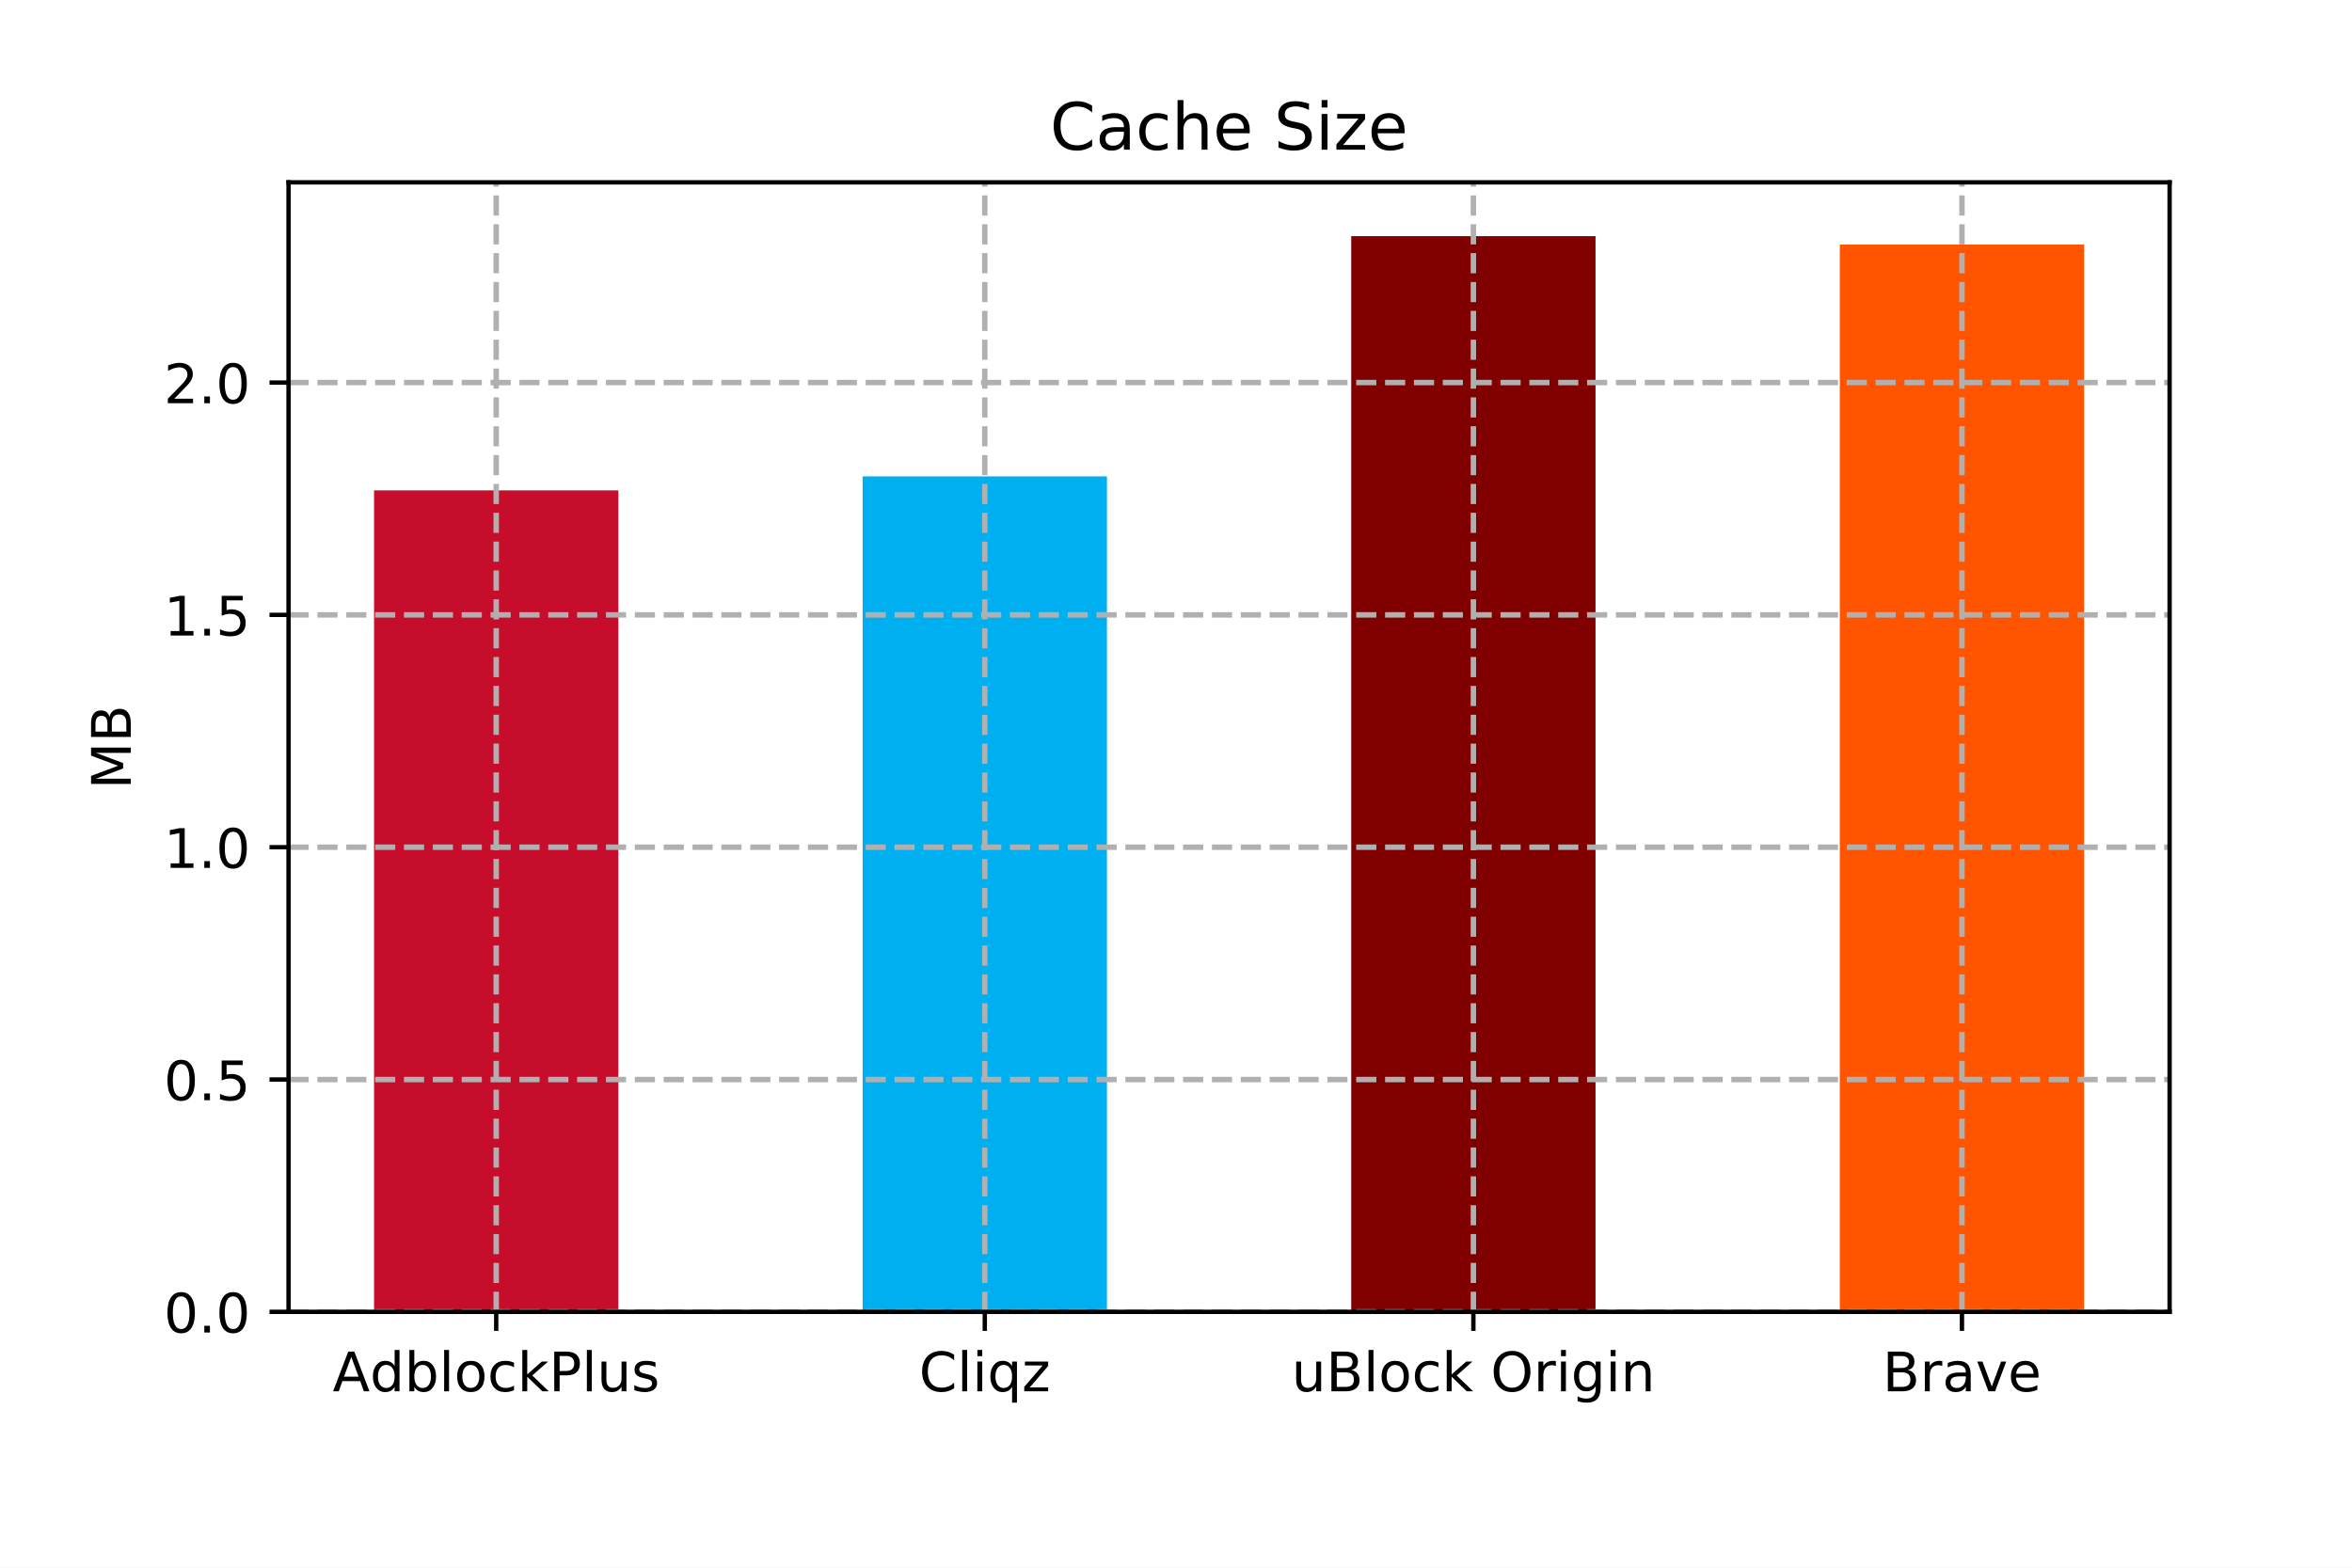
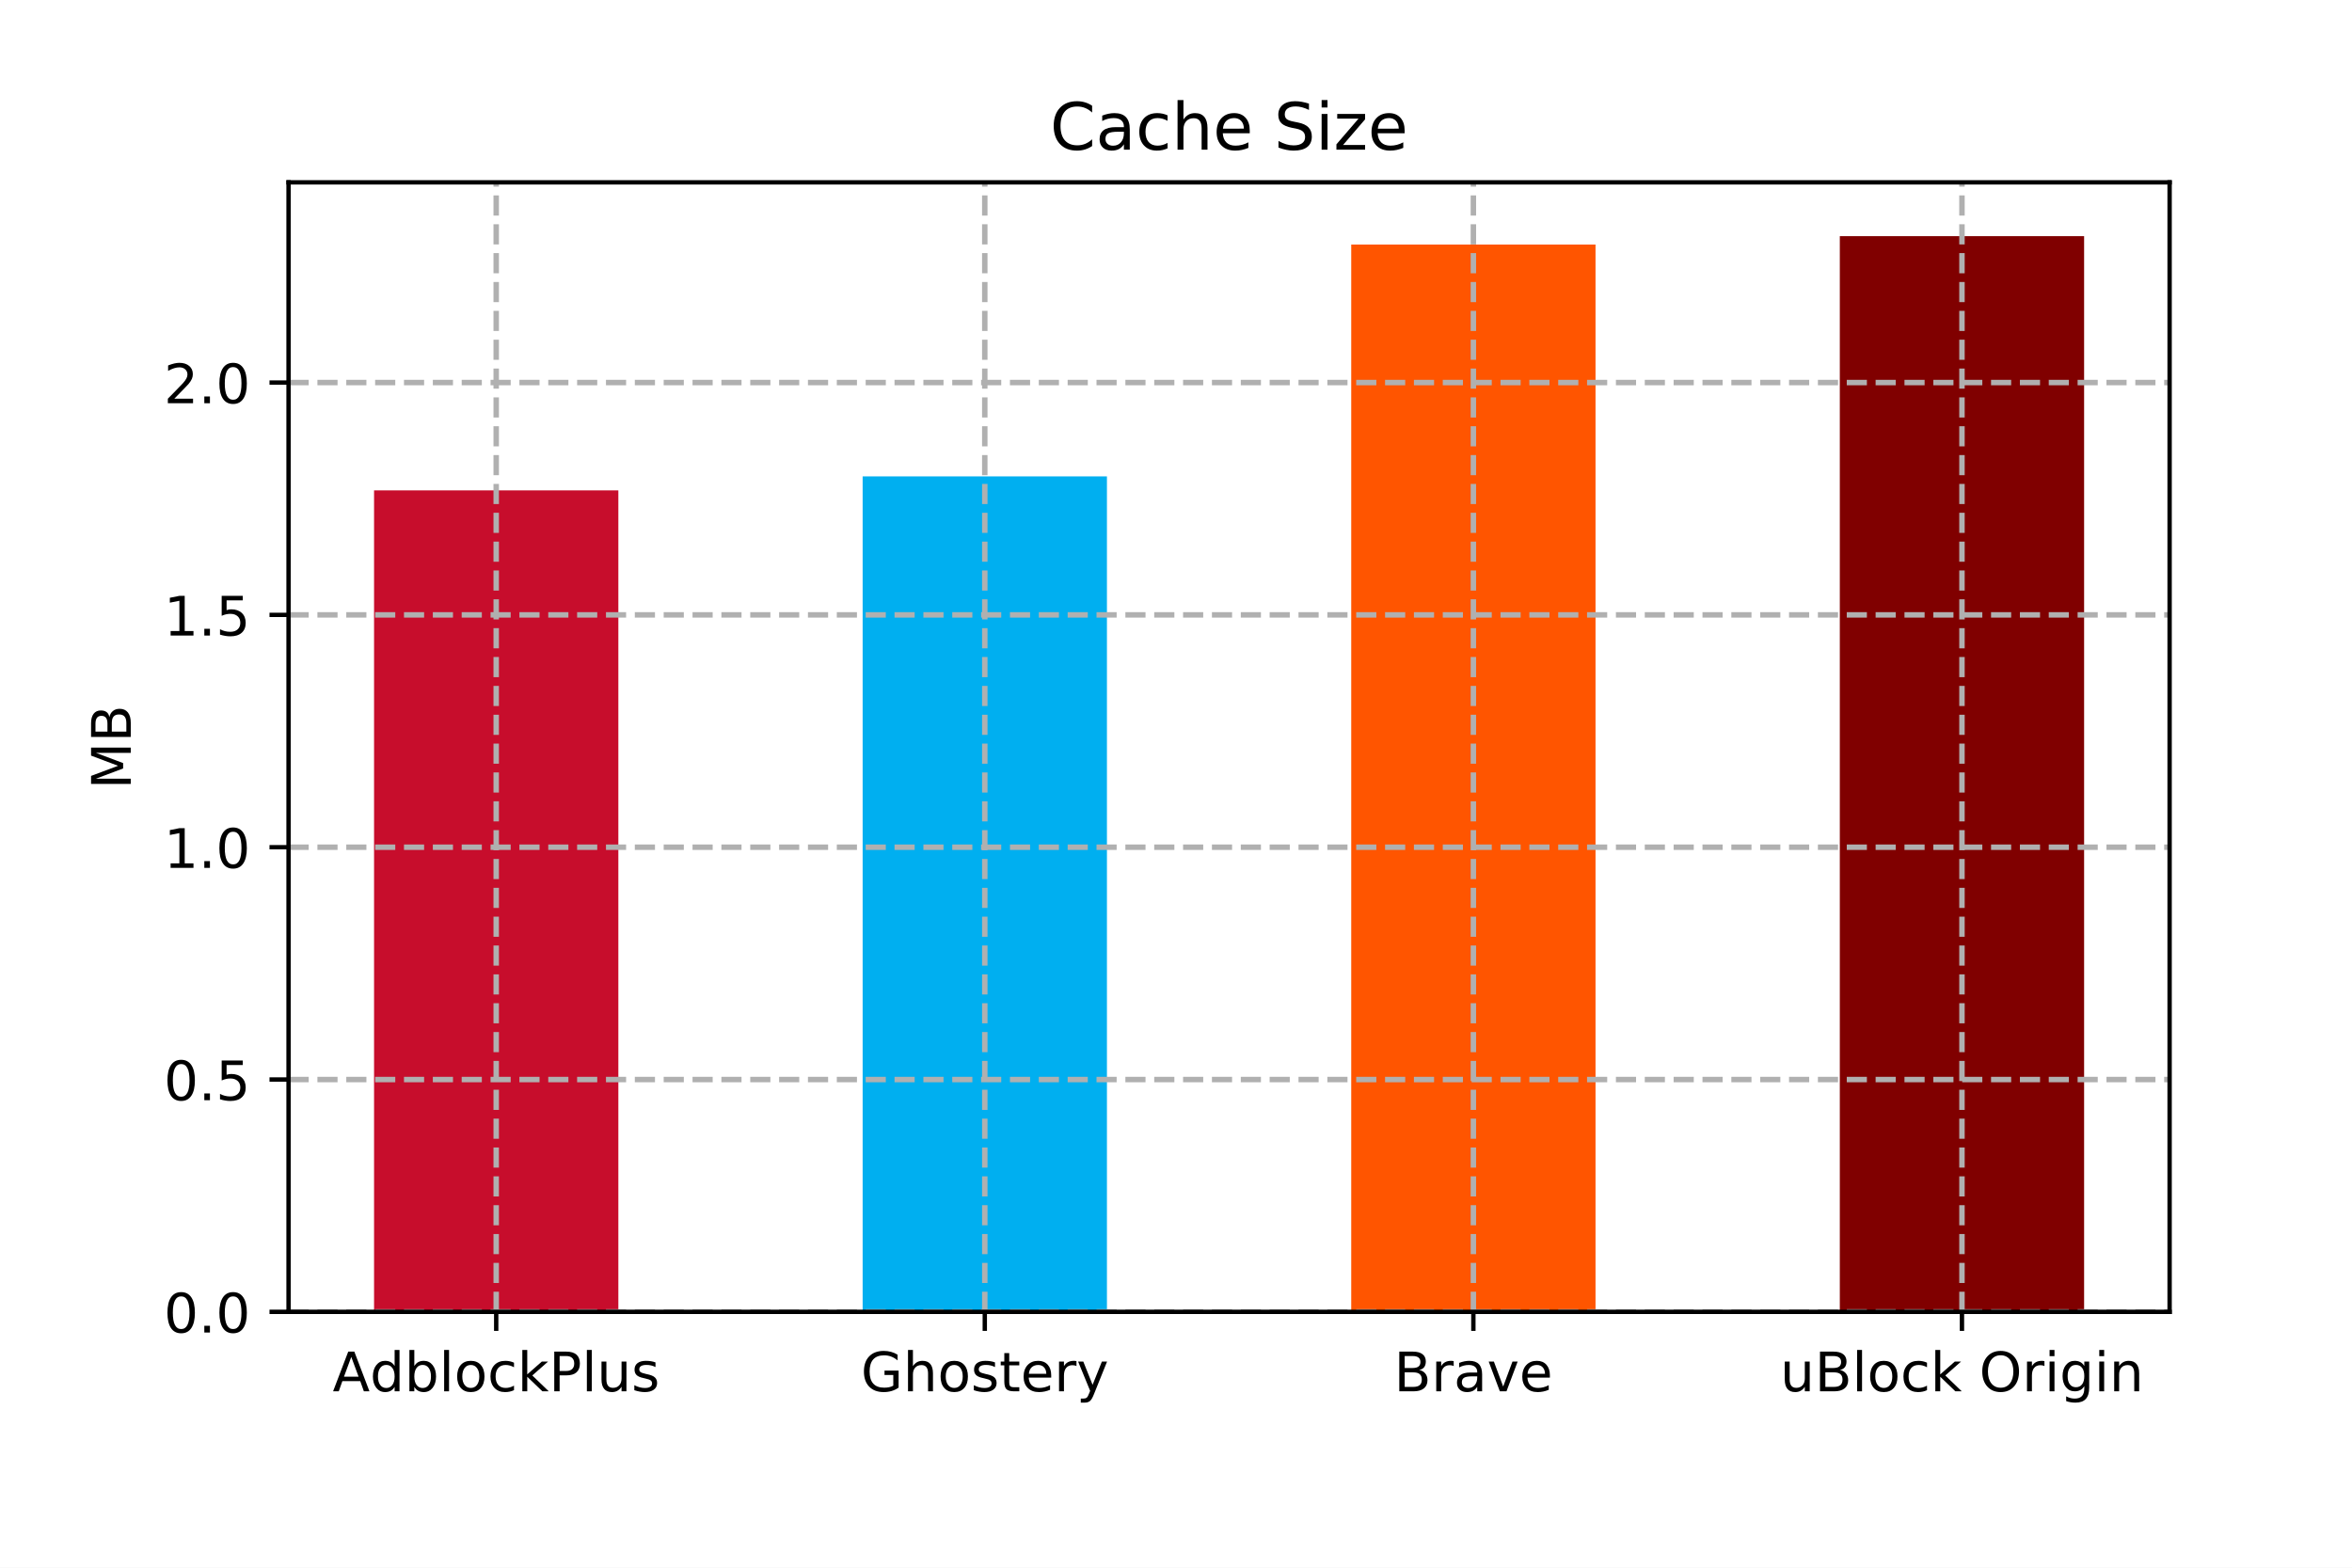
<svg xmlns="http://www.w3.org/2000/svg" xmlns:xlink="http://www.w3.org/1999/xlink" height="288pt" version="1.1" viewBox="0 0 432 288" width="432pt">
  <defs>
    <style type="text/css">
*{stroke-linecap:butt;stroke-linejoin:round;}
  </style>
  </defs>
  <g id="figure_1">
    <g id="patch_1">
      <path d="M 0 288  L 432 288  L 432 0  L 0 0  z " style="fill:#ffffff;" />
    </g>
    <g id="axes_1">
      <g id="patch_2">
        <path d="M 53 241  L 398.5 241  L 398.5 33.5  L 53 33.5  z " style="fill:#ffffff;" />
      </g>
      <g id="patch_3">
-         <path clip-path="url(#p111347af39)" d="M 68.705 241  L 113.575 241  L 113.575 90.091  L 68.705 90.091  z " style="fill:#c70d2c;" />
+         <path clip-path="url(#p0408267aa4)" d="M 68.705 241  L 113.575 241  L 113.575 90.091  L 68.705 90.091  z " style="fill:#c70d2c;" />
      </g>
      <g id="patch_4">
-         <path clip-path="url(#p111347af39)" d="M 158.445 241  L 203.315 241  L 203.315 87.519  L 158.445 87.519  z " style="fill:#00aff0;" />
+         <path clip-path="url(#p0408267aa4)" d="M 158.445 241  L 203.315 241  L 203.315 87.519  L 158.445 87.519  z " style="fill:#00aff0;" />
      </g>
      <g id="patch_5">
-         <path clip-path="url(#p111347af39)" d="M 248.185 241  L 293.055 241  L 293.055 43.381  L 248.185 43.381  z " style="fill:#800000;" />
+         <path clip-path="url(#p0408267aa4)" d="M 248.185 241  L 293.055 241  L 293.055 44.932  L 248.185 44.932  z " style="fill:#ff5500;" />
      </g>
      <g id="patch_6">
-         <path clip-path="url(#p111347af39)" d="M 337.925 241  L 382.795 241  L 382.795 44.932  L 337.925 44.932  z " style="fill:#ff5500;" />
+         <path clip-path="url(#p0408267aa4)" d="M 337.925 241  L 382.795 241  L 382.795 43.381  L 337.925 43.381  z " style="fill:#800000;" />
      </g>
      <g id="matplotlib.axis_1">
        <g id="xtick_1">
          <g id="line2d_1">
-             <path clip-path="url(#p111347af39)" d="M 91.14 241  L 91.14 33.5  " style="fill:none;stroke:#b0b0b0;stroke-dasharray:3.7,1.6;stroke-dashoffset:0;" />
+             <path clip-path="url(#p0408267aa4)" d="M 91.14 241  L 91.14 33.5  " style="fill:none;stroke:#b0b0b0;stroke-dasharray:3.7,1.6;stroke-dashoffset:0;" />
          </g>
          <g id="line2d_2">
            <defs>
-               <path d="M 0 0  L 0 3.5  " id="m3cce44084a" style="stroke:#000000;stroke-width:0.8;" />
-             </defs>
-             <g>
-               <use style="stroke:#000000;stroke-width:0.8;" x="91.14" xlink:href="#m3cce44084a" y="241" />
+               <path d="M 0 0  L 0 3.5  " id="ma68086abff" style="stroke:#000000;stroke-width:0.8;" />
+             </defs>
+             <g>
+               <use style="stroke:#000000;stroke-width:0.8;" x="91.14" xlink:href="#ma68086abff" y="241" />
            </g>
          </g>
          <g id="text_1">
            <defs>
              <path d="M 34.188 63.188  L 20.797 26.906  L 47.609 26.906  z M 28.609 72.906  L 39.797 72.906  L 67.578 0  L 57.328 0  L 50.688 18.703  L 17.828 18.703  L 11.188 0  L 0.781 0  z " id="DejaVuSans-65" />
              <path d="M 45.406 46.391  L 45.406 75.984  L 54.391 75.984  L 54.391 0  L 45.406 0  L 45.406 8.203  Q 42.578 3.328 38.25 0.953  Q 33.938 -1.422 27.875 -1.422  Q 17.969 -1.422 11.734 6.484  Q 5.516 14.406 5.516 27.297  Q 5.516 40.188 11.734 48.094  Q 17.969 56 27.875 56  Q 33.938 56 38.25 53.625  Q 42.578 51.266 45.406 46.391  z M 14.797 27.297  Q 14.797 17.391 18.875 11.75  Q 22.953 6.109 30.078 6.109  Q 37.203 6.109 41.297 11.75  Q 45.406 17.391 45.406 27.297  Q 45.406 37.203 41.297 42.844  Q 37.203 48.484 30.078 48.484  Q 22.953 48.484 18.875 42.844  Q 14.797 37.203 14.797 27.297  z " id="DejaVuSans-100" />
              <path d="M 48.688 27.297  Q 48.688 37.203 44.609 42.844  Q 40.531 48.484 33.406 48.484  Q 26.266 48.484 22.188 42.844  Q 18.109 37.203 18.109 27.297  Q 18.109 17.391 22.188 11.75  Q 26.266 6.109 33.406 6.109  Q 40.531 6.109 44.609 11.75  Q 48.688 17.391 48.688 27.297  z M 18.109 46.391  Q 20.953 51.266 25.266 53.625  Q 29.594 56 35.594 56  Q 45.562 56 51.781 48.094  Q 58.016 40.188 58.016 27.297  Q 58.016 14.406 51.781 6.484  Q 45.562 -1.422 35.594 -1.422  Q 29.594 -1.422 25.266 0.953  Q 20.953 3.328 18.109 8.203  L 18.109 0  L 9.078 0  L 9.078 75.984  L 18.109 75.984  z " id="DejaVuSans-98" />
              <path d="M 9.422 75.984  L 18.406 75.984  L 18.406 0  L 9.422 0  z " id="DejaVuSans-108" />
              <path d="M 30.609 48.391  Q 23.391 48.391 19.188 42.75  Q 14.984 37.109 14.984 27.297  Q 14.984 17.484 19.156 11.844  Q 23.344 6.203 30.609 6.203  Q 37.797 6.203 41.984 11.859  Q 46.188 17.531 46.188 27.297  Q 46.188 37.016 41.984 42.703  Q 37.797 48.391 30.609 48.391  z M 30.609 56  Q 42.328 56 49.016 48.375  Q 55.719 40.766 55.719 27.297  Q 55.719 13.875 49.016 6.219  Q 42.328 -1.422 30.609 -1.422  Q 18.844 -1.422 12.172 6.219  Q 5.516 13.875 5.516 27.297  Q 5.516 40.766 12.172 48.375  Q 18.844 56 30.609 56  z " id="DejaVuSans-111" />
              <path d="M 48.781 52.594  L 48.781 44.188  Q 44.969 46.297 41.141 47.344  Q 37.312 48.391 33.406 48.391  Q 24.656 48.391 19.812 42.844  Q 14.984 37.312 14.984 27.297  Q 14.984 17.281 19.812 11.734  Q 24.656 6.203 33.406 6.203  Q 37.312 6.203 41.141 7.25  Q 44.969 8.297 48.781 10.406  L 48.781 2.094  Q 45.016 0.344 40.984 -0.531  Q 36.969 -1.422 32.422 -1.422  Q 20.062 -1.422 12.781 6.344  Q 5.516 14.109 5.516 27.297  Q 5.516 40.672 12.859 48.328  Q 20.219 56 33.016 56  Q 37.156 56 41.109 55.141  Q 45.062 54.297 48.781 52.594  z " id="DejaVuSans-99" />
              <path d="M 9.078 75.984  L 18.109 75.984  L 18.109 31.109  L 44.922 54.688  L 56.391 54.688  L 27.391 29.109  L 57.625 0  L 45.906 0  L 18.109 26.703  L 18.109 0  L 9.078 0  z " id="DejaVuSans-107" />
              <path d="M 19.672 64.797  L 19.672 37.406  L 32.078 37.406  Q 38.969 37.406 42.719 40.969  Q 46.484 44.531 46.484 51.125  Q 46.484 57.672 42.719 61.234  Q 38.969 64.797 32.078 64.797  z M 9.812 72.906  L 32.078 72.906  Q 44.344 72.906 50.609 67.359  Q 56.891 61.812 56.891 51.125  Q 56.891 40.328 50.609 34.812  Q 44.344 29.297 32.078 29.297  L 19.672 29.297  L 19.672 0  L 9.812 0  z " id="DejaVuSans-80" />
              <path d="M 8.5 21.578  L 8.5 54.688  L 17.484 54.688  L 17.484 21.922  Q 17.484 14.156 20.5 10.266  Q 23.531 6.391 29.594 6.391  Q 36.859 6.391 41.078 11.031  Q 45.312 15.672 45.312 23.688  L 45.312 54.688  L 54.297 54.688  L 54.297 0  L 45.312 0  L 45.312 8.406  Q 42.047 3.422 37.719 1  Q 33.406 -1.422 27.688 -1.422  Q 18.266 -1.422 13.375 4.438  Q 8.5 10.297 8.5 21.578  z M 31.109 56  z " id="DejaVuSans-117" />
              <path d="M 44.281 53.078  L 44.281 44.578  Q 40.484 46.531 36.375 47.5  Q 32.281 48.484 27.875 48.484  Q 21.188 48.484 17.844 46.438  Q 14.5 44.391 14.5 40.281  Q 14.5 37.156 16.891 35.375  Q 19.281 33.594 26.516 31.984  L 29.594 31.297  Q 39.156 29.25 43.188 25.516  Q 47.219 21.781 47.219 15.094  Q 47.219 7.469 41.188 3.016  Q 35.156 -1.422 24.609 -1.422  Q 20.219 -1.422 15.453 -0.562  Q 10.688 0.297 5.422 2  L 5.422 11.281  Q 10.406 8.688 15.234 7.391  Q 20.062 6.109 24.812 6.109  Q 31.156 6.109 34.562 8.281  Q 37.984 10.453 37.984 14.406  Q 37.984 18.062 35.516 20.016  Q 33.062 21.969 24.703 23.781  L 21.578 24.516  Q 13.234 26.266 9.516 29.906  Q 5.812 33.547 5.812 39.891  Q 5.812 47.609 11.281 51.797  Q 16.75 56 26.812 56  Q 31.781 56 36.172 55.266  Q 40.578 54.547 44.281 53.078  z " id="DejaVuSans-115" />
            </defs>
            <g transform="translate(61.10133 255.5984)scale(0.1 -0.1)">
              <use xlink:href="#DejaVuSans-65" />
              <use x="68.393" xlink:href="#DejaVuSans-100" />
              <use x="131.869" xlink:href="#DejaVuSans-98" />
              <use x="195.346" xlink:href="#DejaVuSans-108" />
              <use x="223.129" xlink:href="#DejaVuSans-111" />
              <use x="284.311" xlink:href="#DejaVuSans-99" />
              <use x="339.291" xlink:href="#DejaVuSans-107" />
              <use x="397.201" xlink:href="#DejaVuSans-80" />
              <use x="457.504" xlink:href="#DejaVuSans-108" />
              <use x="485.287" xlink:href="#DejaVuSans-117" />
              <use x="548.666" xlink:href="#DejaVuSans-115" />
            </g>
          </g>
        </g>
        <g id="xtick_2">
          <g id="line2d_3">
-             <path clip-path="url(#p111347af39)" d="M 180.88 241  L 180.88 33.5  " style="fill:none;stroke:#b0b0b0;stroke-dasharray:3.7,1.6;stroke-dashoffset:0;" />
+             <path clip-path="url(#p0408267aa4)" d="M 180.88 241  L 180.88 33.5  " style="fill:none;stroke:#b0b0b0;stroke-dasharray:3.7,1.6;stroke-dashoffset:0;" />
          </g>
          <g id="line2d_4">
            <g>
-               <use style="stroke:#000000;stroke-width:0.8;" x="180.88" xlink:href="#m3cce44084a" y="241" />
+               <use style="stroke:#000000;stroke-width:0.8;" x="180.88" xlink:href="#ma68086abff" y="241" />
            </g>
          </g>
          <g id="text_2">
            <defs>
-               <path d="M 64.406 67.281  L 64.406 56.891  Q 59.422 61.531 53.781 63.812  Q 48.141 66.109 41.797 66.109  Q 29.297 66.109 22.656 58.469  Q 16.016 50.828 16.016 36.375  Q 16.016 21.969 22.656 14.328  Q 29.297 6.688 41.797 6.688  Q 48.141 6.688 53.781 8.984  Q 59.422 11.281 64.406 15.922  L 64.406 5.609  Q 59.234 2.094 53.438 0.328  Q 47.656 -1.422 41.219 -1.422  Q 24.656 -1.422 15.125 8.703  Q 5.609 18.844 5.609 36.375  Q 5.609 53.953 15.125 64.078  Q 24.656 74.219 41.219 74.219  Q 47.75 74.219 53.531 72.484  Q 59.328 70.75 64.406 67.281  z " id="DejaVuSans-67" />
-               <path d="M 9.422 54.688  L 18.406 54.688  L 18.406 0  L 9.422 0  z M 9.422 75.984  L 18.406 75.984  L 18.406 64.594  L 9.422 64.594  z " id="DejaVuSans-105" />
-               <path d="M 14.797 27.297  Q 14.797 17.391 18.875 11.75  Q 22.953 6.109 30.078 6.109  Q 37.203 6.109 41.297 11.75  Q 45.406 17.391 45.406 27.297  Q 45.406 37.203 41.297 42.844  Q 37.203 48.484 30.078 48.484  Q 22.953 48.484 18.875 42.844  Q 14.797 37.203 14.797 27.297  z M 45.406 8.203  Q 42.578 3.328 38.25 0.953  Q 33.938 -1.422 27.875 -1.422  Q 17.969 -1.422 11.734 6.484  Q 5.516 14.406 5.516 27.297  Q 5.516 40.188 11.734 48.094  Q 17.969 56 27.875 56  Q 33.938 56 38.25 53.625  Q 42.578 51.266 45.406 46.391  L 45.406 54.688  L 54.391 54.688  L 54.391 -20.797  L 45.406 -20.797  z " id="DejaVuSans-113" />
-               <path d="M 5.516 54.688  L 48.188 54.688  L 48.188 46.484  L 14.406 7.172  L 48.188 7.172  L 48.188 0  L 4.297 0  L 4.297 8.203  L 38.094 47.516  L 5.516 47.516  z " id="DejaVuSans-122" />
-             </defs>
-             <g transform="translate(168.8119 255.5984)scale(0.1 -0.1)">
-               <use xlink:href="#DejaVuSans-67" />
-               <use x="69.824" xlink:href="#DejaVuSans-108" />
-               <use x="97.607" xlink:href="#DejaVuSans-105" />
-               <use x="125.391" xlink:href="#DejaVuSans-113" />
-               <use x="188.867" xlink:href="#DejaVuSans-122" />
+               <path d="M 59.516 10.406  L 59.516 29.984  L 43.406 29.984  L 43.406 38.094  L 69.281 38.094  L 69.281 6.781  Q 63.578 2.734 56.688 0.656  Q 49.812 -1.422 42 -1.422  Q 24.906 -1.422 15.25 8.562  Q 5.609 18.562 5.609 36.375  Q 5.609 54.25 15.25 64.234  Q 24.906 74.219 42 74.219  Q 49.125 74.219 55.547 72.453  Q 61.969 70.703 67.391 67.281  L 67.391 56.781  Q 61.922 61.422 55.766 63.766  Q 49.609 66.109 42.828 66.109  Q 29.438 66.109 22.719 58.641  Q 16.016 51.172 16.016 36.375  Q 16.016 21.625 22.719 14.156  Q 29.438 6.688 42.828 6.688  Q 48.047 6.688 52.141 7.594  Q 56.25 8.5 59.516 10.406  z " id="DejaVuSans-71" />
+               <path d="M 54.891 33.016  L 54.891 0  L 45.906 0  L 45.906 32.719  Q 45.906 40.484 42.875 44.328  Q 39.844 48.188 33.797 48.188  Q 26.516 48.188 22.312 43.547  Q 18.109 38.922 18.109 30.906  L 18.109 0  L 9.078 0  L 9.078 75.984  L 18.109 75.984  L 18.109 46.188  Q 21.344 51.125 25.703 53.562  Q 30.078 56 35.797 56  Q 45.219 56 50.047 50.172  Q 54.891 44.344 54.891 33.016  z " id="DejaVuSans-104" />
+               <path d="M 18.312 70.219  L 18.312 54.688  L 36.812 54.688  L 36.812 47.703  L 18.312 47.703  L 18.312 18.016  Q 18.312 11.328 20.141 9.422  Q 21.969 7.516 27.594 7.516  L 36.812 7.516  L 36.812 0  L 27.594 0  Q 17.188 0 13.234 3.875  Q 9.281 7.766 9.281 18.016  L 9.281 47.703  L 2.688 47.703  L 2.688 54.688  L 9.281 54.688  L 9.281 70.219  z " id="DejaVuSans-116" />
+               <path d="M 56.203 29.594  L 56.203 25.203  L 14.891 25.203  Q 15.484 15.922 20.484 11.062  Q 25.484 6.203 34.422 6.203  Q 39.594 6.203 44.453 7.469  Q 49.312 8.734 54.109 11.281  L 54.109 2.781  Q 49.266 0.734 44.188 -0.344  Q 39.109 -1.422 33.891 -1.422  Q 20.797 -1.422 13.156 6.188  Q 5.516 13.812 5.516 26.812  Q 5.516 40.234 12.766 48.109  Q 20.016 56 32.328 56  Q 43.359 56 49.781 48.891  Q 56.203 41.797 56.203 29.594  z M 47.219 32.234  Q 47.125 39.594 43.094 43.984  Q 39.062 48.391 32.422 48.391  Q 24.906 48.391 20.391 44.141  Q 15.875 39.891 15.188 32.172  z " id="DejaVuSans-101" />
+               <path d="M 41.109 46.297  Q 39.594 47.172 37.812 47.578  Q 36.031 48 33.891 48  Q 26.266 48 22.188 43.047  Q 18.109 38.094 18.109 28.812  L 18.109 0  L 9.078 0  L 9.078 54.688  L 18.109 54.688  L 18.109 46.188  Q 20.953 51.172 25.484 53.578  Q 30.031 56 36.531 56  Q 37.453 56 38.578 55.875  Q 39.703 55.766 41.062 55.516  z " id="DejaVuSans-114" />
+               <path d="M 32.172 -5.078  Q 28.375 -14.844 24.75 -17.812  Q 21.141 -20.797 15.094 -20.797  L 7.906 -20.797  L 7.906 -13.281  L 13.188 -13.281  Q 16.891 -13.281 18.938 -11.516  Q 21 -9.766 23.484 -3.219  L 25.094 0.875  L 2.984 54.688  L 12.5 54.688  L 29.594 11.922  L 46.688 54.688  L 56.203 54.688  z " id="DejaVuSans-121" />
+             </defs>
+             <g transform="translate(158.1213 255.5984)scale(0.1 -0.1)">
+               <use xlink:href="#DejaVuSans-71" />
+               <use x="77.49" xlink:href="#DejaVuSans-104" />
+               <use x="140.869" xlink:href="#DejaVuSans-111" />
+               <use x="202.051" xlink:href="#DejaVuSans-115" />
+               <use x="254.15" xlink:href="#DejaVuSans-116" />
+               <use x="293.359" xlink:href="#DejaVuSans-101" />
+               <use x="354.883" xlink:href="#DejaVuSans-114" />
+               <use x="395.996" xlink:href="#DejaVuSans-121" />
            </g>
          </g>
        </g>
        <g id="xtick_3">
          <g id="line2d_5">
-             <path clip-path="url(#p111347af39)" d="M 270.62 241  L 270.62 33.5  " style="fill:none;stroke:#b0b0b0;stroke-dasharray:3.7,1.6;stroke-dashoffset:0;" />
+             <path clip-path="url(#p0408267aa4)" d="M 270.62 241  L 270.62 33.5  " style="fill:none;stroke:#b0b0b0;stroke-dasharray:3.7,1.6;stroke-dashoffset:0;" />
          </g>
          <g id="line2d_6">
            <g>
-               <use style="stroke:#000000;stroke-width:0.8;" x="270.62" xlink:href="#m3cce44084a" y="241" />
+               <use style="stroke:#000000;stroke-width:0.8;" x="270.62" xlink:href="#ma68086abff" y="241" />
            </g>
          </g>
          <g id="text_3">
            <defs>
              <path d="M 19.672 34.812  L 19.672 8.109  L 35.5 8.109  Q 43.453 8.109 47.281 11.406  Q 51.125 14.703 51.125 21.484  Q 51.125 28.328 47.281 31.562  Q 43.453 34.812 35.5 34.812  z M 19.672 64.797  L 19.672 42.828  L 34.281 42.828  Q 41.5 42.828 45.031 45.531  Q 48.578 48.25 48.578 53.812  Q 48.578 59.328 45.031 62.062  Q 41.5 64.797 34.281 64.797  z M 9.812 72.906  L 35.016 72.906  Q 46.297 72.906 52.391 68.219  Q 58.5 63.531 58.5 54.891  Q 58.5 48.188 55.375 44.234  Q 52.25 40.281 46.188 39.312  Q 53.469 37.75 57.5 32.781  Q 61.531 27.828 61.531 20.406  Q 61.531 10.641 54.891 5.312  Q 48.25 0 35.984 0  L 9.812 0  z " id="DejaVuSans-66" />
+               <path d="M 34.281 27.484  Q 23.391 27.484 19.188 25  Q 14.984 22.516 14.984 16.5  Q 14.984 11.719 18.141 8.906  Q 21.297 6.109 26.703 6.109  Q 34.188 6.109 38.703 11.406  Q 43.219 16.703 43.219 25.484  L 43.219 27.484  z M 52.203 31.203  L 52.203 0  L 43.219 0  L 43.219 8.297  Q 40.141 3.328 35.547 0.953  Q 30.953 -1.422 24.312 -1.422  Q 15.922 -1.422 10.953 3.297  Q 6 8.016 6 15.922  Q 6 25.141 12.172 29.828  Q 18.359 34.516 30.609 34.516  L 43.219 34.516  L 43.219 35.406  Q 43.219 41.609 39.141 45  Q 35.062 48.391 27.688 48.391  Q 23 48.391 18.547 47.266  Q 14.109 46.141 10.016 43.891  L 10.016 52.203  Q 14.938 54.109 19.578 55.047  Q 24.219 56 28.609 56  Q 40.484 56 46.344 49.844  Q 52.203 43.703 52.203 31.203  z " id="DejaVuSans-97" />
+               <path d="M 2.984 54.688  L 12.5 54.688  L 29.594 8.797  L 46.688 54.688  L 56.203 54.688  L 35.688 0  L 23.484 0  z " id="DejaVuSans-118" />
+             </defs>
+             <g transform="translate(256.0342 255.5984)scale(0.1 -0.1)">
+               <use xlink:href="#DejaVuSans-66" />
+               <use x="68.604" xlink:href="#DejaVuSans-114" />
+               <use x="109.717" xlink:href="#DejaVuSans-97" />
+               <use x="170.996" xlink:href="#DejaVuSans-118" />
+               <use x="230.176" xlink:href="#DejaVuSans-101" />
+             </g>
+           </g>
+         </g>
+         <g id="xtick_4">
+           <g id="line2d_7">
+             <path clip-path="url(#p0408267aa4)" d="M 360.36 241  L 360.36 33.5  " style="fill:none;stroke:#b0b0b0;stroke-dasharray:3.7,1.6;stroke-dashoffset:0;" />
+           </g>
+           <g id="line2d_8">
+             <g>
+               <use style="stroke:#000000;stroke-width:0.8;" x="360.36" xlink:href="#ma68086abff" y="241" />
+             </g>
+           </g>
+           <g id="text_4">
+             <defs>
              <path id="DejaVuSans-32" />
              <path d="M 39.406 66.219  Q 28.656 66.219 22.328 58.203  Q 16.016 50.203 16.016 36.375  Q 16.016 22.609 22.328 14.594  Q 28.656 6.594 39.406 6.594  Q 50.141 6.594 56.422 14.594  Q 62.703 22.609 62.703 36.375  Q 62.703 50.203 56.422 58.203  Q 50.141 66.219 39.406 66.219  z M 39.406 74.219  Q 54.734 74.219 63.906 63.938  Q 73.094 53.656 73.094 36.375  Q 73.094 19.141 63.906 8.859  Q 54.734 -1.422 39.406 -1.422  Q 24.031 -1.422 14.812 8.828  Q 5.609 19.094 5.609 36.375  Q 5.609 53.656 14.812 63.938  Q 24.031 74.219 39.406 74.219  z " id="DejaVuSans-79" />
-               <path d="M 41.109 46.297  Q 39.594 47.172 37.812 47.578  Q 36.031 48 33.891 48  Q 26.266 48 22.188 43.047  Q 18.109 38.094 18.109 28.812  L 18.109 0  L 9.078 0  L 9.078 54.688  L 18.109 54.688  L 18.109 46.188  Q 20.953 51.172 25.484 53.578  Q 30.031 56 36.531 56  Q 37.453 56 38.578 55.875  Q 39.703 55.766 41.062 55.516  z " id="DejaVuSans-114" />
+               <path d="M 9.422 54.688  L 18.406 54.688  L 18.406 0  L 9.422 0  z M 9.422 75.984  L 18.406 75.984  L 18.406 64.594  L 9.422 64.594  z " id="DejaVuSans-105" />
              <path d="M 45.406 27.984  Q 45.406 37.75 41.375 43.109  Q 37.359 48.484 30.078 48.484  Q 22.859 48.484 18.828 43.109  Q 14.797 37.75 14.797 27.984  Q 14.797 18.266 18.828 12.891  Q 22.859 7.516 30.078 7.516  Q 37.359 7.516 41.375 12.891  Q 45.406 18.266 45.406 27.984  z M 54.391 6.781  Q 54.391 -7.172 48.188 -13.984  Q 42 -20.797 29.203 -20.797  Q 24.469 -20.797 20.266 -20.094  Q 16.062 -19.391 12.109 -17.922  L 12.109 -9.188  Q 16.062 -11.328 19.922 -12.344  Q 23.781 -13.375 27.781 -13.375  Q 36.625 -13.375 41.016 -8.766  Q 45.406 -4.156 45.406 5.172  L 45.406 9.625  Q 42.625 4.781 38.281 2.391  Q 33.938 0 27.875 0  Q 17.828 0 11.672 7.656  Q 5.516 15.328 5.516 27.984  Q 5.516 40.672 11.672 48.328  Q 17.828 56 27.875 56  Q 33.938 56 38.281 53.609  Q 42.625 51.219 45.406 46.391  L 45.406 54.688  L 54.391 54.688  z " id="DejaVuSans-103" />
              <path d="M 54.891 33.016  L 54.891 0  L 45.906 0  L 45.906 32.719  Q 45.906 40.484 42.875 44.328  Q 39.844 48.188 33.797 48.188  Q 26.516 48.188 22.312 43.547  Q 18.109 38.922 18.109 30.906  L 18.109 0  L 9.078 0  L 9.078 54.688  L 18.109 54.688  L 18.109 46.188  Q 21.344 51.125 25.703 53.562  Q 30.078 56 35.797 56  Q 45.219 56 50.047 50.172  Q 54.891 44.344 54.891 33.016  z " id="DejaVuSans-110" />
            </defs>
-             <g transform="translate(237.2264 255.5984)scale(0.1 -0.1)">
+             <g transform="translate(326.9666 255.5984)scale(0.1 -0.1)">
              <use xlink:href="#DejaVuSans-117" />
              <use x="63.379" xlink:href="#DejaVuSans-66" />
              <use x="131.982" xlink:href="#DejaVuSans-108" />
              <use x="159.766" xlink:href="#DejaVuSans-111" />
              <use x="220.947" xlink:href="#DejaVuSans-99" />
              <use x="275.928" xlink:href="#DejaVuSans-107" />
              <use x="333.838" xlink:href="#DejaVuSans-32" />
              <use x="365.625" xlink:href="#DejaVuSans-79" />
              <use x="444.336" xlink:href="#DejaVuSans-114" />
              <use x="485.449" xlink:href="#DejaVuSans-105" />
              <use x="513.232" xlink:href="#DejaVuSans-103" />
              <use x="576.709" xlink:href="#DejaVuSans-105" />
              <use x="604.492" xlink:href="#DejaVuSans-110" />
            </g>
          </g>
        </g>
-         <g id="xtick_4">
-           <g id="line2d_7">
-             <path clip-path="url(#p111347af39)" d="M 360.36 241  L 360.36 33.5  " style="fill:none;stroke:#b0b0b0;stroke-dasharray:3.7,1.6;stroke-dashoffset:0;" />
-           </g>
-           <g id="line2d_8">
-             <g>
-               <use style="stroke:#000000;stroke-width:0.8;" x="360.36" xlink:href="#m3cce44084a" y="241" />
-             </g>
-           </g>
-           <g id="text_4">
-             <defs>
-               <path d="M 34.281 27.484  Q 23.391 27.484 19.188 25  Q 14.984 22.516 14.984 16.5  Q 14.984 11.719 18.141 8.906  Q 21.297 6.109 26.703 6.109  Q 34.188 6.109 38.703 11.406  Q 43.219 16.703 43.219 25.484  L 43.219 27.484  z M 52.203 31.203  L 52.203 0  L 43.219 0  L 43.219 8.297  Q 40.141 3.328 35.547 0.953  Q 30.953 -1.422 24.312 -1.422  Q 15.922 -1.422 10.953 3.297  Q 6 8.016 6 15.922  Q 6 25.141 12.172 29.828  Q 18.359 34.516 30.609 34.516  L 43.219 34.516  L 43.219 35.406  Q 43.219 41.609 39.141 45  Q 35.062 48.391 27.688 48.391  Q 23 48.391 18.547 47.266  Q 14.109 46.141 10.016 43.891  L 10.016 52.203  Q 14.938 54.109 19.578 55.047  Q 24.219 56 28.609 56  Q 40.484 56 46.344 49.844  Q 52.203 43.703 52.203 31.203  z " id="DejaVuSans-97" />
-               <path d="M 2.984 54.688  L 12.5 54.688  L 29.594 8.797  L 46.688 54.688  L 56.203 54.688  L 35.688 0  L 23.484 0  z " id="DejaVuSans-118" />
-               <path d="M 56.203 29.594  L 56.203 25.203  L 14.891 25.203  Q 15.484 15.922 20.484 11.062  Q 25.484 6.203 34.422 6.203  Q 39.594 6.203 44.453 7.469  Q 49.312 8.734 54.109 11.281  L 54.109 2.781  Q 49.266 0.734 44.188 -0.344  Q 39.109 -1.422 33.891 -1.422  Q 20.797 -1.422 13.156 6.188  Q 5.516 13.812 5.516 26.812  Q 5.516 40.234 12.766 48.109  Q 20.016 56 32.328 56  Q 43.359 56 49.781 48.891  Q 56.203 41.797 56.203 29.594  z M 47.219 32.234  Q 47.125 39.594 43.094 43.984  Q 39.062 48.391 32.422 48.391  Q 24.906 48.391 20.391 44.141  Q 15.875 39.891 15.188 32.172  z " id="DejaVuSans-101" />
-             </defs>
-             <g transform="translate(345.7745 255.5984)scale(0.1 -0.1)">
-               <use xlink:href="#DejaVuSans-66" />
-               <use x="68.604" xlink:href="#DejaVuSans-114" />
-               <use x="109.717" xlink:href="#DejaVuSans-97" />
-               <use x="170.996" xlink:href="#DejaVuSans-118" />
-               <use x="230.176" xlink:href="#DejaVuSans-101" />
-             </g>
-           </g>
-         </g>
      </g>
      <g id="matplotlib.axis_2">
        <g id="ytick_1">
          <g id="line2d_9">
-             <path clip-path="url(#p111347af39)" d="M 53 241  L 398.5 241  " style="fill:none;stroke:#b0b0b0;stroke-dasharray:3.7,1.6;stroke-dashoffset:0;" />
+             <path clip-path="url(#p0408267aa4)" d="M 53 241  L 398.5 241  " style="fill:none;stroke:#b0b0b0;stroke-dasharray:3.7,1.6;stroke-dashoffset:0;" />
          </g>
          <g id="line2d_10">
            <defs>
-               <path d="M 0 0  L -3.5 0  " id="m8575543b2a" style="stroke:#000000;stroke-width:0.8;" />
-             </defs>
-             <g>
-               <use style="stroke:#000000;stroke-width:0.8;" x="53" xlink:href="#m8575543b2a" y="241" />
+               <path d="M 0 0  L -3.5 0  " id="m7835b843a9" style="stroke:#000000;stroke-width:0.8;" />
+             </defs>
+             <g>
+               <use style="stroke:#000000;stroke-width:0.8;" x="53" xlink:href="#m7835b843a9" y="241" />
            </g>
          </g>
          <g id="text_5">
            <defs>
              <path d="M 31.781 66.406  Q 24.172 66.406 20.328 58.906  Q 16.5 51.422 16.5 36.375  Q 16.5 21.391 20.328 13.891  Q 24.172 6.391 31.781 6.391  Q 39.453 6.391 43.281 13.891  Q 47.125 21.391 47.125 36.375  Q 47.125 51.422 43.281 58.906  Q 39.453 66.406 31.781 66.406  z M 31.781 74.219  Q 44.047 74.219 50.516 64.516  Q 56.984 54.828 56.984 36.375  Q 56.984 17.969 50.516 8.266  Q 44.047 -1.422 31.781 -1.422  Q 19.531 -1.422 13.062 8.266  Q 6.594 17.969 6.594 36.375  Q 6.594 54.828 13.062 64.516  Q 19.531 74.219 31.781 74.219  z " id="DejaVuSans-48" />
              <path d="M 10.688 12.406  L 21 12.406  L 21 0  L 10.688 0  z " id="DejaVuSans-46" />
            </defs>
            <g transform="translate(30.09688 244.7992)scale(0.1 -0.1)">
              <use xlink:href="#DejaVuSans-48" />
              <use x="63.623" xlink:href="#DejaVuSans-46" />
              <use x="95.41" xlink:href="#DejaVuSans-48" />
            </g>
          </g>
        </g>
        <g id="ytick_2">
          <g id="line2d_11">
-             <path clip-path="url(#p111347af39)" d="M 53 198.319  L 398.5 198.319  " style="fill:none;stroke:#b0b0b0;stroke-dasharray:3.7,1.6;stroke-dashoffset:0;" />
+             <path clip-path="url(#p0408267aa4)" d="M 53 198.319  L 398.5 198.319  " style="fill:none;stroke:#b0b0b0;stroke-dasharray:3.7,1.6;stroke-dashoffset:0;" />
          </g>
          <g id="line2d_12">
            <g>
-               <use style="stroke:#000000;stroke-width:0.8;" x="53" xlink:href="#m8575543b2a" y="198.319" />
+               <use style="stroke:#000000;stroke-width:0.8;" x="53" xlink:href="#m7835b843a9" y="198.319" />
            </g>
          </g>
          <g id="text_6">
            <defs>
              <path d="M 10.797 72.906  L 49.516 72.906  L 49.516 64.594  L 19.828 64.594  L 19.828 46.734  Q 21.969 47.469 24.109 47.828  Q 26.266 48.188 28.422 48.188  Q 40.625 48.188 47.75 41.5  Q 54.891 34.812 54.891 23.391  Q 54.891 11.625 47.562 5.094  Q 40.234 -1.422 26.906 -1.422  Q 22.312 -1.422 17.547 -0.641  Q 12.797 0.141 7.719 1.703  L 7.719 11.625  Q 12.109 9.234 16.797 8.062  Q 21.484 6.891 26.703 6.891  Q 35.156 6.891 40.078 11.328  Q 45.016 15.766 45.016 23.391  Q 45.016 31 40.078 35.438  Q 35.156 39.891 26.703 39.891  Q 22.75 39.891 18.812 39.016  Q 14.891 38.141 10.797 36.281  z " id="DejaVuSans-53" />
            </defs>
            <g transform="translate(30.09688 202.1185)scale(0.1 -0.1)">
              <use xlink:href="#DejaVuSans-48" />
              <use x="63.623" xlink:href="#DejaVuSans-46" />
              <use x="95.41" xlink:href="#DejaVuSans-53" />
            </g>
          </g>
        </g>
        <g id="ytick_3">
          <g id="line2d_13">
-             <path clip-path="url(#p111347af39)" d="M 53 155.639  L 398.5 155.639  " style="fill:none;stroke:#b0b0b0;stroke-dasharray:3.7,1.6;stroke-dashoffset:0;" />
+             <path clip-path="url(#p0408267aa4)" d="M 53 155.639  L 398.5 155.639  " style="fill:none;stroke:#b0b0b0;stroke-dasharray:3.7,1.6;stroke-dashoffset:0;" />
          </g>
          <g id="line2d_14">
            <g>
-               <use style="stroke:#000000;stroke-width:0.8;" x="53" xlink:href="#m8575543b2a" y="155.639" />
+               <use style="stroke:#000000;stroke-width:0.8;" x="53" xlink:href="#m7835b843a9" y="155.639" />
            </g>
          </g>
          <g id="text_7">
            <defs>
              <path d="M 12.406 8.297  L 28.516 8.297  L 28.516 63.922  L 10.984 60.406  L 10.984 69.391  L 28.422 72.906  L 38.281 72.906  L 38.281 8.297  L 54.391 8.297  L 54.391 0  L 12.406 0  z " id="DejaVuSans-49" />
            </defs>
            <g transform="translate(30.09688 159.4378)scale(0.1 -0.1)">
              <use xlink:href="#DejaVuSans-49" />
              <use x="63.623" xlink:href="#DejaVuSans-46" />
              <use x="95.41" xlink:href="#DejaVuSans-48" />
            </g>
          </g>
        </g>
        <g id="ytick_4">
          <g id="line2d_15">
-             <path clip-path="url(#p111347af39)" d="M 53 112.958  L 398.5 112.958  " style="fill:none;stroke:#b0b0b0;stroke-dasharray:3.7,1.6;stroke-dashoffset:0;" />
+             <path clip-path="url(#p0408267aa4)" d="M 53 112.958  L 398.5 112.958  " style="fill:none;stroke:#b0b0b0;stroke-dasharray:3.7,1.6;stroke-dashoffset:0;" />
          </g>
          <g id="line2d_16">
            <g>
-               <use style="stroke:#000000;stroke-width:0.8;" x="53" xlink:href="#m8575543b2a" y="112.958" />
+               <use style="stroke:#000000;stroke-width:0.8;" x="53" xlink:href="#m7835b843a9" y="112.958" />
            </g>
          </g>
          <g id="text_8">
            <g transform="translate(30.09688 116.757)scale(0.1 -0.1)">
              <use xlink:href="#DejaVuSans-49" />
              <use x="63.623" xlink:href="#DejaVuSans-46" />
              <use x="95.41" xlink:href="#DejaVuSans-53" />
            </g>
          </g>
        </g>
        <g id="ytick_5">
          <g id="line2d_17">
-             <path clip-path="url(#p111347af39)" d="M 53 70.277  L 398.5 70.277  " style="fill:none;stroke:#b0b0b0;stroke-dasharray:3.7,1.6;stroke-dashoffset:0;" />
+             <path clip-path="url(#p0408267aa4)" d="M 53 70.277  L 398.5 70.277  " style="fill:none;stroke:#b0b0b0;stroke-dasharray:3.7,1.6;stroke-dashoffset:0;" />
          </g>
          <g id="line2d_18">
            <g>
-               <use style="stroke:#000000;stroke-width:0.8;" x="53" xlink:href="#m8575543b2a" y="70.277" />
+               <use style="stroke:#000000;stroke-width:0.8;" x="53" xlink:href="#m7835b843a9" y="70.277" />
            </g>
          </g>
          <g id="text_9">
            <defs>
              <path d="M 19.188 8.297  L 53.609 8.297  L 53.609 0  L 7.328 0  L 7.328 8.297  Q 12.938 14.109 22.625 23.891  Q 32.328 33.688 34.812 36.531  Q 39.547 41.844 41.422 45.531  Q 43.312 49.219 43.312 52.781  Q 43.312 58.594 39.234 62.25  Q 35.156 65.922 28.609 65.922  Q 23.969 65.922 18.812 64.312  Q 13.672 62.703 7.812 59.422  L 7.812 69.391  Q 13.766 71.781 18.938 73  Q 24.125 74.219 28.422 74.219  Q 39.75 74.219 46.484 68.547  Q 53.219 62.891 53.219 53.422  Q 53.219 48.922 51.531 44.891  Q 49.859 40.875 45.406 35.406  Q 44.188 33.984 37.641 27.219  Q 31.109 20.453 19.188 8.297  z " id="DejaVuSans-50" />
            </defs>
            <g transform="translate(30.09688 74.07629)scale(0.1 -0.1)">
              <use xlink:href="#DejaVuSans-50" />
              <use x="63.623" xlink:href="#DejaVuSans-46" />
              <use x="95.41" xlink:href="#DejaVuSans-48" />
            </g>
          </g>
        </g>
        <g id="text_10">
          <defs>
            <path d="M 9.812 72.906  L 24.516 72.906  L 43.109 23.297  L 61.812 72.906  L 76.516 72.906  L 76.516 0  L 66.891 0  L 66.891 64.016  L 48.094 14.016  L 38.188 14.016  L 19.391 64.016  L 19.391 0  L 9.812 0  z " id="DejaVuSans-77" />
          </defs>
          <g transform="translate(24.01719 144.9945)rotate(-90)scale(0.1 -0.1)">
            <use xlink:href="#DejaVuSans-77" />
            <use x="86.279" xlink:href="#DejaVuSans-66" />
          </g>
        </g>
      </g>
      <g id="patch_7">
        <path d="M 53 241  L 53 33.5  " style="fill:none;stroke:#000000;stroke-linecap:square;stroke-linejoin:miter;stroke-width:0.8;" />
      </g>
      <g id="patch_8">
        <path d="M 398.5 241  L 398.5 33.5  " style="fill:none;stroke:#000000;stroke-linecap:square;stroke-linejoin:miter;stroke-width:0.8;" />
      </g>
      <g id="patch_9">
        <path d="M 53 241  L 398.5 241  " style="fill:none;stroke:#000000;stroke-linecap:square;stroke-linejoin:miter;stroke-width:0.8;" />
      </g>
      <g id="patch_10">
        <path d="M 53 33.5  L 398.5 33.5  " style="fill:none;stroke:#000000;stroke-linecap:square;stroke-linejoin:miter;stroke-width:0.8;" />
      </g>
      <g id="text_11">
        <defs>
-           <path d="M 54.891 33.016  L 54.891 0  L 45.906 0  L 45.906 32.719  Q 45.906 40.484 42.875 44.328  Q 39.844 48.188 33.797 48.188  Q 26.516 48.188 22.312 43.547  Q 18.109 38.922 18.109 30.906  L 18.109 0  L 9.078 0  L 9.078 75.984  L 18.109 75.984  L 18.109 46.188  Q 21.344 51.125 25.703 53.562  Q 30.078 56 35.797 56  Q 45.219 56 50.047 50.172  Q 54.891 44.344 54.891 33.016  z " id="DejaVuSans-104" />
+           <path d="M 64.406 67.281  L 64.406 56.891  Q 59.422 61.531 53.781 63.812  Q 48.141 66.109 41.797 66.109  Q 29.297 66.109 22.656 58.469  Q 16.016 50.828 16.016 36.375  Q 16.016 21.969 22.656 14.328  Q 29.297 6.688 41.797 6.688  Q 48.141 6.688 53.781 8.984  Q 59.422 11.281 64.406 15.922  L 64.406 5.609  Q 59.234 2.094 53.438 0.328  Q 47.656 -1.422 41.219 -1.422  Q 24.656 -1.422 15.125 8.703  Q 5.609 18.844 5.609 36.375  Q 5.609 53.953 15.125 64.078  Q 24.656 74.219 41.219 74.219  Q 47.75 74.219 53.531 72.484  Q 59.328 70.75 64.406 67.281  z " id="DejaVuSans-67" />
          <path d="M 53.516 70.516  L 53.516 60.891  Q 47.906 63.578 42.922 64.891  Q 37.938 66.219 33.297 66.219  Q 25.25 66.219 20.875 63.094  Q 16.5 59.969 16.5 54.203  Q 16.5 49.359 19.406 46.891  Q 22.312 44.438 30.422 42.922  L 36.375 41.703  Q 47.406 39.594 52.656 34.297  Q 57.906 29 57.906 20.125  Q 57.906 9.516 50.797 4.047  Q 43.703 -1.422 29.984 -1.422  Q 24.812 -1.422 18.969 -0.25  Q 13.141 0.922 6.891 3.219  L 6.891 13.375  Q 12.891 10.016 18.656 8.297  Q 24.422 6.594 29.984 6.594  Q 38.422 6.594 43.016 9.906  Q 47.609 13.234 47.609 19.391  Q 47.609 24.75 44.312 27.781  Q 41.016 30.812 33.5 32.328  L 27.484 33.5  Q 16.453 35.688 11.516 40.375  Q 6.594 45.062 6.594 53.422  Q 6.594 63.094 13.406 68.656  Q 20.219 74.219 32.172 74.219  Q 37.312 74.219 42.625 73.281  Q 47.953 72.359 53.516 70.516  z " id="DejaVuSans-83" />
+           <path d="M 5.516 54.688  L 48.188 54.688  L 48.188 46.484  L 14.406 7.172  L 48.188 7.172  L 48.188 0  L 4.297 0  L 4.297 8.203  L 38.094 47.516  L 5.516 47.516  z " id="DejaVuSans-122" />
        </defs>
        <g transform="translate(192.8663 27.5)scale(0.12 -0.12)">
          <use xlink:href="#DejaVuSans-67" />
          <use x="69.824" xlink:href="#DejaVuSans-97" />
          <use x="131.104" xlink:href="#DejaVuSans-99" />
          <use x="186.084" xlink:href="#DejaVuSans-104" />
          <use x="249.463" xlink:href="#DejaVuSans-101" />
          <use x="310.986" xlink:href="#DejaVuSans-32" />
          <use x="342.773" xlink:href="#DejaVuSans-83" />
          <use x="406.25" xlink:href="#DejaVuSans-105" />
          <use x="434.033" xlink:href="#DejaVuSans-122" />
          <use x="486.523" xlink:href="#DejaVuSans-101" />
        </g>
      </g>
    </g>
  </g>
  <defs>
-     <clipPath id="p111347af39">
+     <clipPath id="p0408267aa4">
      <rect height="207.5" width="345.5" x="53" y="33.5" />
    </clipPath>
  </defs>
</svg>
